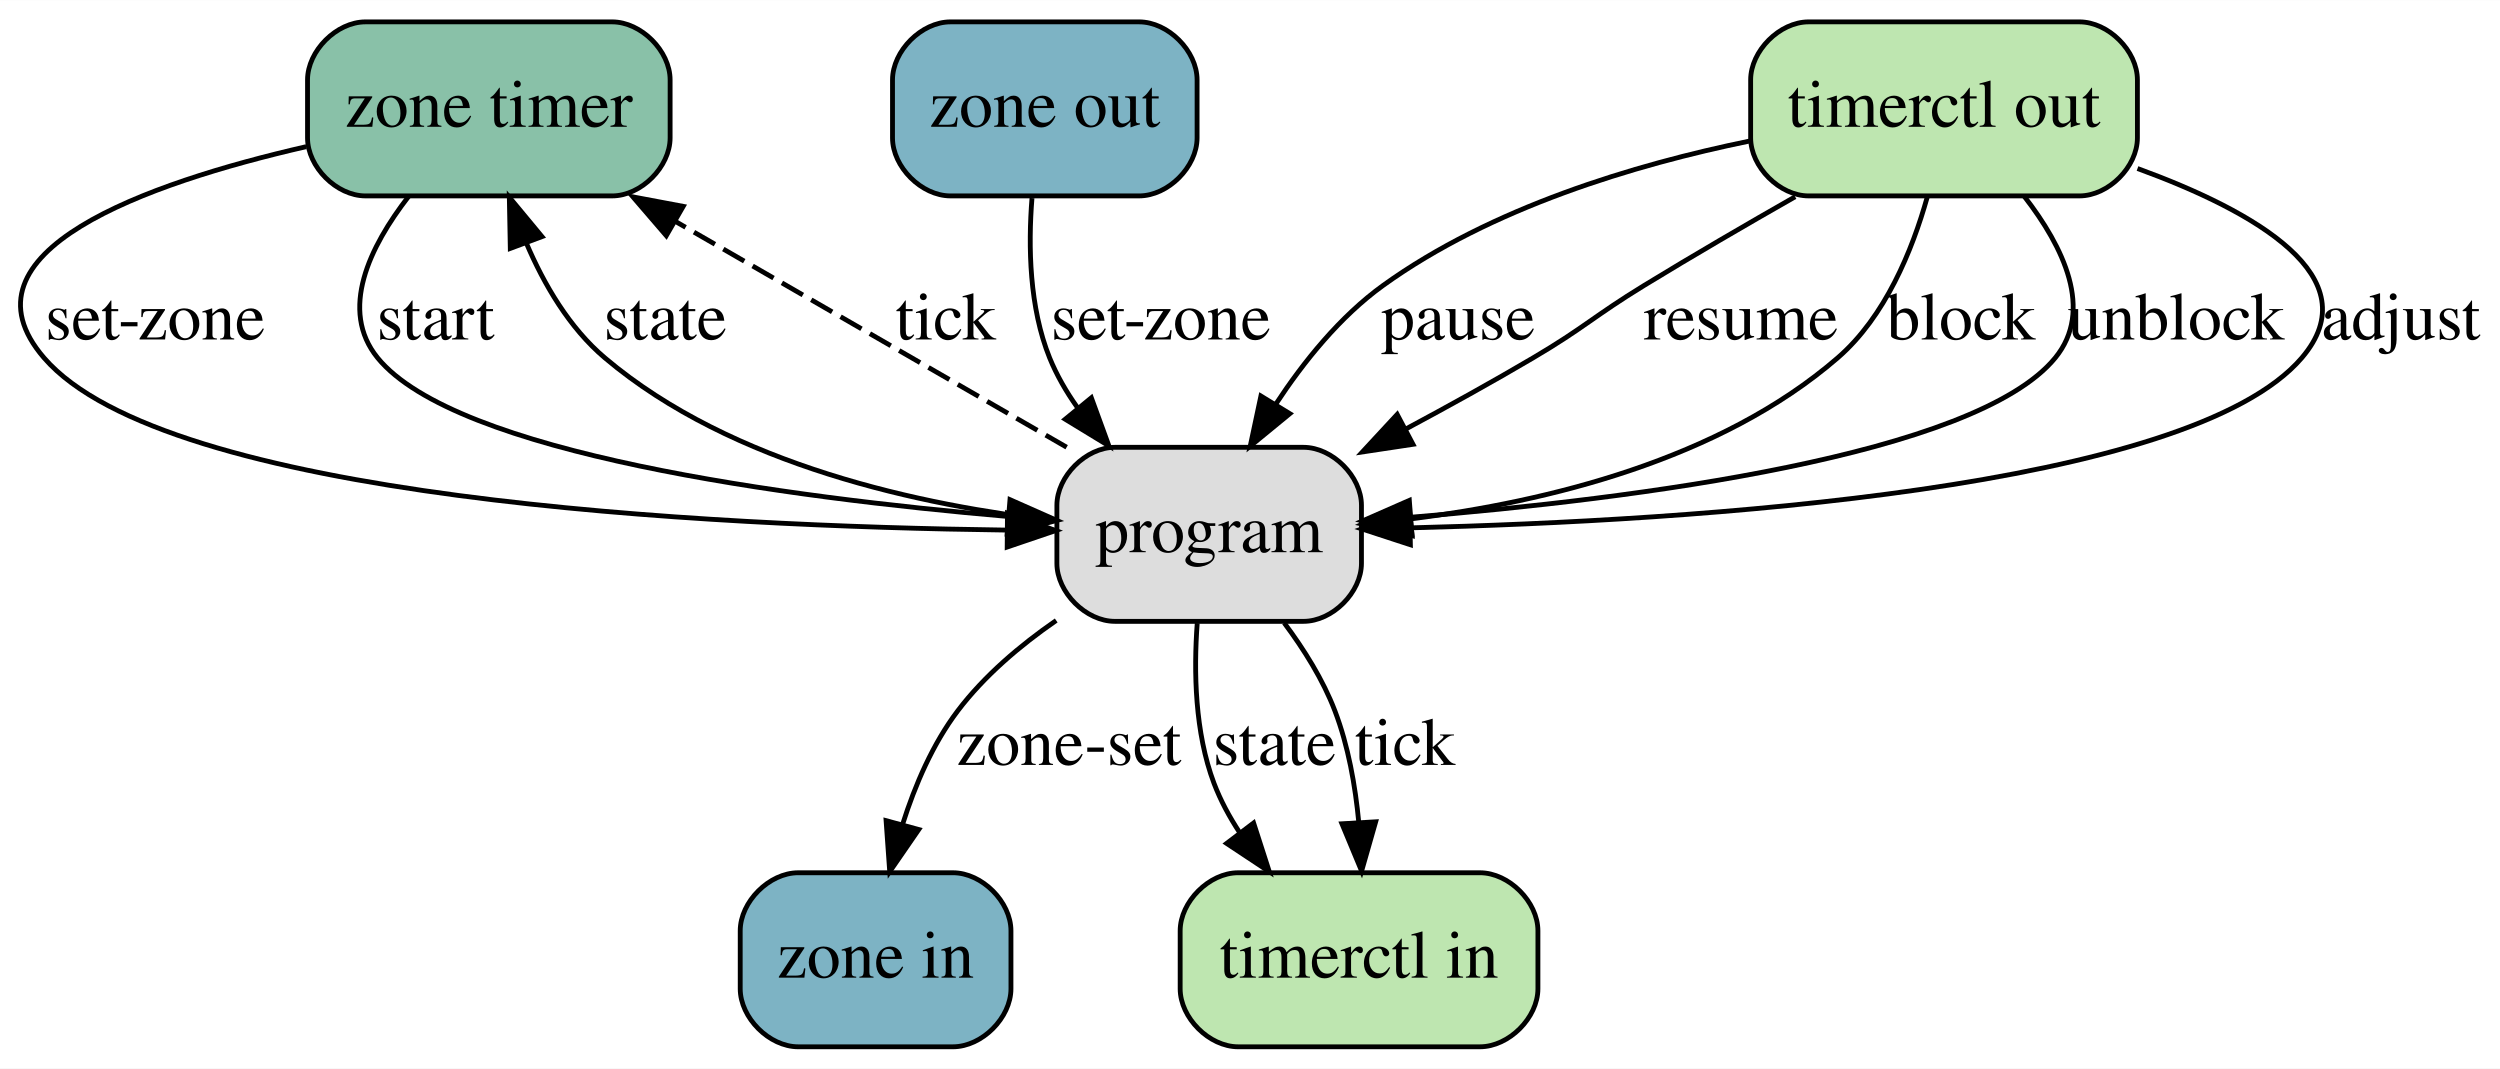
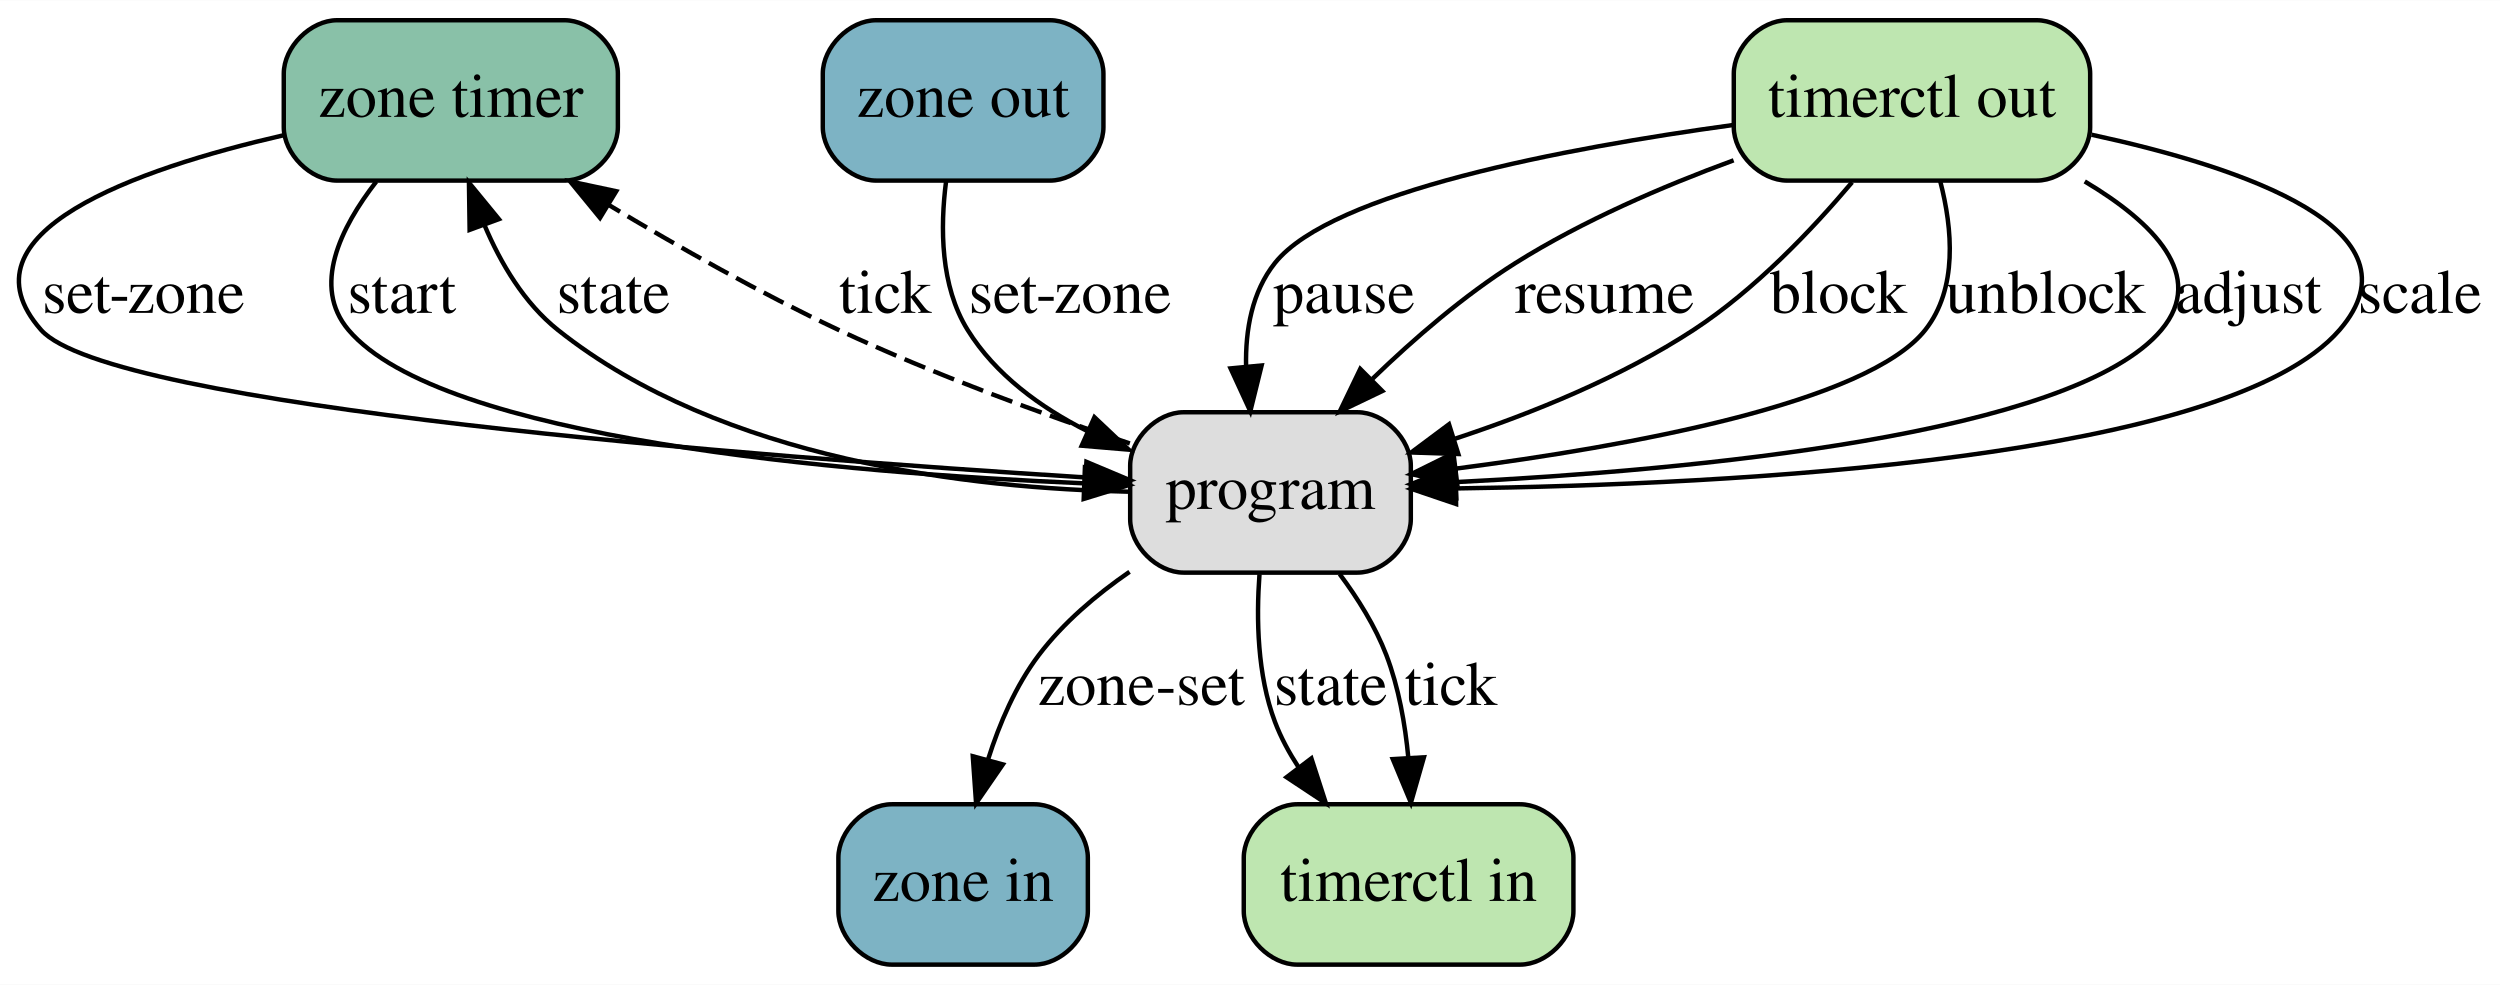
- <svg xmlns="http://www.w3.org/2000/svg" width="517pt" height="221pt" viewBox="0.00 0.00 517.11 221.00">
+ <svg xmlns="http://www.w3.org/2000/svg" width="561pt" height="221pt" viewBox="0.00 0.00 561.20 221.00">
  <g id="graph0" class="graph" transform="scale(1 1) rotate(0) translate(4 217)">
-     <polygon fill="white" stroke="transparent" points="-4,4 -4,-217 513.11,-217 513.11,4 -4,4" />
+     <polygon fill="white" stroke="transparent" points="-4,4 -4,-217 557.2,-217 557.2,4 -4,4" />
    <g id="node1" class="node">
-       <path fill="#89c1a8" stroke="black" d="M71.61,-176.5C71.61,-176.5 122.61,-176.5 122.61,-176.5 128.61,-176.5 134.61,-182.5 134.61,-188.5 134.61,-188.5 134.61,-200.5 134.61,-200.5 134.61,-206.5 128.61,-212.5 122.61,-212.5 122.61,-212.5 71.61,-212.5 71.61,-212.5 65.61,-212.5 59.61,-206.5 59.61,-200.5 59.61,-200.5 59.61,-188.5 59.61,-188.5 59.61,-182.5 65.61,-176.5 71.61,-176.5" />
-       <text text-anchor="middle" x="97.11" y="-190.8" font-family="Times,serif" font-size="14.00">zone timer</text>
+       <path fill="#89c1a8" stroke="black" d="M71.7,-176.5C71.7,-176.5 122.7,-176.5 122.7,-176.5 128.7,-176.5 134.7,-182.5 134.7,-188.5 134.7,-188.5 134.7,-200.5 134.7,-200.5 134.7,-206.5 128.7,-212.5 122.7,-212.5 122.7,-212.5 71.7,-212.5 71.7,-212.5 65.7,-212.5 59.7,-206.5 59.7,-200.5 59.7,-200.5 59.7,-188.5 59.7,-188.5 59.7,-182.5 65.7,-176.5 71.7,-176.5" />
+       <text text-anchor="middle" x="97.2" y="-190.8" font-family="Times,serif" font-size="14.00">zone timer</text>
    </g>
    <g id="node6" class="node">
-       <path fill="#dddddd" stroke="black" d="M226.61,-88.5C226.61,-88.5 265.61,-88.5 265.61,-88.5 271.61,-88.5 277.61,-94.5 277.61,-100.5 277.61,-100.5 277.61,-112.5 277.61,-112.5 277.61,-118.5 271.61,-124.5 265.61,-124.5 265.61,-124.5 226.61,-124.5 226.61,-124.5 220.61,-124.5 214.61,-118.5 214.61,-112.5 214.61,-112.5 214.61,-100.5 214.61,-100.5 214.61,-94.5 220.61,-88.5 226.61,-88.5" />
-       <text text-anchor="middle" x="246.11" y="-102.8" font-family="Times,serif" font-size="14.00">program</text>
+       <path fill="#dddddd" stroke="black" d="M261.7,-88.5C261.7,-88.5 300.7,-88.5 300.7,-88.5 306.7,-88.5 312.7,-94.5 312.7,-100.5 312.7,-100.5 312.7,-112.5 312.7,-112.5 312.7,-118.5 306.7,-124.5 300.7,-124.5 300.7,-124.5 261.7,-124.5 261.7,-124.5 255.7,-124.5 249.7,-118.5 249.7,-112.5 249.7,-112.5 249.7,-100.5 249.7,-100.5 249.7,-94.5 255.7,-88.5 261.7,-88.5" />
+       <text text-anchor="middle" x="281.2" y="-102.8" font-family="Times,serif" font-size="14.00">program</text>
    </g>
    <g id="edge1" class="edge">
-       <path fill="none" stroke="black" d="M59.34,-186.69C26.26,-179.1 -13.82,-164.93 5.11,-143 30.33,-113.8 142.01,-108.19 204.11,-107.38" />
-       <polygon fill="black" stroke="black" points="204.39,-110.87 214.36,-107.28 204.33,-103.87 204.39,-110.87" />
-       <text text-anchor="middle" x="28.11" y="-146.8" font-family="Times,serif" font-size="14.00">set-zone</text>
+       <path fill="none" stroke="black" d="M59.66,-186.68C26.44,-179.05 -13.99,-164.82 5.2,-143 20.41,-125.71 166,-114.49 239.37,-109.88" />
+       <polygon fill="black" stroke="black" points="239.88,-113.36 249.65,-109.25 239.45,-106.37 239.88,-113.36" />
+       <text text-anchor="middle" x="28.2" y="-146.8" font-family="Times,serif" font-size="14.00">set-zone</text>
    </g>
    <g id="edge2" class="edge">
-       <path fill="none" stroke="black" d="M80.5,-176.37C72.45,-165.98 66.08,-152.86 74.11,-143 90.24,-123.21 158.86,-114.12 204.41,-110.2" />
-       <polygon fill="black" stroke="black" points="204.91,-113.67 214.59,-109.38 204.34,-106.69 204.91,-113.67" />
-       <text text-anchor="middle" x="86.11" y="-146.8" font-family="Times,serif" font-size="14.00">start</text>
+       <path fill="none" stroke="black" d="M80.47,-176.28C72.37,-165.84 66,-152.72 74.2,-143 94.9,-118.45 185.12,-110.88 239.38,-108.54" />
+       <polygon fill="black" stroke="black" points="239.54,-112.04 249.4,-108.15 239.27,-105.04 239.54,-112.04" />
+       <text text-anchor="middle" x="86.2" y="-146.8" font-family="Times,serif" font-size="14.00">start</text>
    </g>
    <g id="node2" class="node">
-       <path fill="#7db3c4" stroke="black" d="M192.61,-176.5C192.61,-176.5 231.61,-176.5 231.61,-176.5 237.61,-176.5 243.61,-182.5 243.61,-188.5 243.61,-188.5 243.61,-200.5 243.61,-200.5 243.61,-206.5 237.61,-212.5 231.61,-212.5 231.61,-212.5 192.61,-212.5 192.61,-212.5 186.61,-212.5 180.61,-206.5 180.61,-200.5 180.61,-200.5 180.61,-188.5 180.61,-188.5 180.61,-182.5 186.61,-176.5 192.61,-176.5" />
-       <text text-anchor="middle" x="212.11" y="-190.8" font-family="Times,serif" font-size="14.00">zone out</text>
+       <path fill="#7db3c4" stroke="black" d="M192.7,-176.5C192.7,-176.5 231.7,-176.5 231.7,-176.5 237.7,-176.5 243.7,-182.5 243.7,-188.5 243.7,-188.5 243.7,-200.5 243.7,-200.5 243.7,-206.5 237.7,-212.5 231.7,-212.5 231.7,-212.5 192.7,-212.5 192.7,-212.5 186.7,-212.5 180.7,-206.5 180.7,-200.5 180.7,-200.5 180.7,-188.5 180.7,-188.5 180.7,-182.5 186.7,-176.5 192.7,-176.5" />
+       <text text-anchor="middle" x="212.2" y="-190.8" font-family="Times,serif" font-size="14.00">zone out</text>
    </g>
    <g id="edge5" class="edge">
-       <path fill="none" stroke="black" d="M209.46,-176.05C208.66,-166.03 208.91,-153.41 213.11,-143 214.56,-139.44 216.53,-136.01 218.81,-132.8" />
-       <polygon fill="black" stroke="black" points="221.74,-134.75 225.37,-124.8 216.33,-130.31 221.74,-134.75" />
-       <text text-anchor="middle" x="236.11" y="-146.8" font-family="Times,serif" font-size="14.00">set-zone</text>
+       <path fill="none" stroke="black" d="M208.38,-176.36C207.03,-165.96 207.1,-152.84 213.2,-143 219.44,-132.93 229.55,-125.57 240.09,-120.26" />
+       <polygon fill="black" stroke="black" points="241.68,-123.38 249.38,-116.1 238.82,-116.99 241.68,-123.38" />
+       <text text-anchor="middle" x="236.2" y="-146.8" font-family="Times,serif" font-size="14.00">set-zone</text>
    </g>
    <g id="node3" class="node">
-       <path fill="#7db3c4" stroke="black" d="M161.11,-0.5C161.11,-0.5 193.11,-0.5 193.11,-0.5 199.11,-0.5 205.11,-6.5 205.11,-12.5 205.11,-12.5 205.11,-24.5 205.11,-24.5 205.11,-30.5 199.11,-36.5 193.11,-36.5 193.11,-36.5 161.11,-36.5 161.11,-36.5 155.11,-36.5 149.11,-30.5 149.11,-24.5 149.11,-24.5 149.11,-12.5 149.11,-12.5 149.11,-6.5 155.11,-0.5 161.11,-0.5" />
-       <text text-anchor="middle" x="177.11" y="-14.8" font-family="Times,serif" font-size="14.00">zone in</text>
+       <path fill="#7db3c4" stroke="black" d="M196.2,-0.5C196.2,-0.5 228.2,-0.5 228.2,-0.5 234.2,-0.5 240.2,-6.5 240.2,-12.5 240.2,-12.5 240.2,-24.5 240.2,-24.5 240.2,-30.5 234.2,-36.5 228.2,-36.5 228.2,-36.5 196.2,-36.5 196.2,-36.5 190.2,-36.5 184.2,-30.5 184.2,-24.5 184.2,-24.5 184.2,-12.5 184.2,-12.5 184.2,-6.5 190.2,-0.5 196.2,-0.5" />
+       <text text-anchor="middle" x="212.2" y="-14.8" font-family="Times,serif" font-size="14.00">zone in</text>
    </g>
    <g id="node4" class="node">
-       <path fill="#bee6b0" stroke="black" d="M252.11,-0.5C252.11,-0.5 302.11,-0.5 302.11,-0.5 308.11,-0.5 314.11,-6.5 314.11,-12.5 314.11,-12.5 314.11,-24.5 314.11,-24.5 314.11,-30.5 308.11,-36.5 302.11,-36.5 302.11,-36.5 252.11,-36.5 252.11,-36.5 246.11,-36.5 240.11,-30.5 240.11,-24.5 240.11,-24.5 240.11,-12.5 240.11,-12.5 240.11,-6.5 246.11,-0.5 252.11,-0.5" />
-       <text text-anchor="middle" x="277.11" y="-14.8" font-family="Times,serif" font-size="14.00">timerctl in</text>
+       <path fill="#bee6b0" stroke="black" d="M287.2,-0.5C287.2,-0.5 337.2,-0.5 337.2,-0.5 343.2,-0.5 349.2,-6.5 349.2,-12.5 349.2,-12.5 349.2,-24.5 349.2,-24.5 349.2,-30.5 343.2,-36.5 337.2,-36.5 337.2,-36.5 287.2,-36.5 287.2,-36.5 281.2,-36.5 275.2,-30.5 275.2,-24.5 275.2,-24.5 275.2,-12.5 275.2,-12.5 275.2,-6.5 281.2,-0.5 287.2,-0.5" />
+       <text text-anchor="middle" x="312.2" y="-14.8" font-family="Times,serif" font-size="14.00">timerctl in</text>
    </g>
    <g id="node5" class="node">
-       <path fill="#bee6b0" stroke="black" d="M370.11,-176.5C370.11,-176.5 426.11,-176.5 426.11,-176.5 432.11,-176.5 438.11,-182.5 438.11,-188.5 438.11,-188.5 438.11,-200.5 438.11,-200.5 438.11,-206.5 432.11,-212.5 426.11,-212.5 426.11,-212.5 370.11,-212.5 370.11,-212.5 364.11,-212.5 358.11,-206.5 358.11,-200.5 358.11,-200.5 358.11,-188.5 358.11,-188.5 358.11,-182.5 364.11,-176.5 370.11,-176.5" />
-       <text text-anchor="middle" x="398.11" y="-190.8" font-family="Times,serif" font-size="14.00">timerctl out</text>
+       <path fill="#bee6b0" stroke="black" d="M397.2,-176.5C397.2,-176.5 453.2,-176.5 453.2,-176.5 459.2,-176.5 465.2,-182.5 465.2,-188.5 465.2,-188.5 465.2,-200.5 465.2,-200.5 465.2,-206.5 459.2,-212.5 453.2,-212.5 453.2,-212.5 397.2,-212.5 397.2,-212.5 391.2,-212.5 385.2,-206.5 385.2,-200.5 385.2,-200.5 385.2,-188.5 385.2,-188.5 385.2,-182.5 391.2,-176.5 397.2,-176.5" />
+       <text text-anchor="middle" x="425.2" y="-190.8" font-family="Times,serif" font-size="14.00">timerctl out</text>
    </g>
    <g id="edge7" class="edge">
-       <path fill="none" stroke="black" d="M357.89,-187.85C334.12,-182.98 304.42,-174.06 282.11,-158 273.2,-151.58 265.68,-142.26 259.85,-133.37" />
-       <polygon fill="black" stroke="black" points="262.79,-131.46 254.6,-124.74 256.81,-135.11 262.79,-131.46" />
-       <text text-anchor="middle" x="297.61" y="-146.8" font-family="Times,serif" font-size="14.00">pause</text>
+       <path fill="none" stroke="black" d="M384.99,-188.97C347.3,-183.8 294.93,-173.94 282.2,-158 277.05,-151.54 275.55,-143 275.72,-134.78" />
+       <polygon fill="black" stroke="black" points="279.21,-135 276.67,-124.72 272.24,-134.34 279.21,-135" />
+       <text text-anchor="middle" x="297.7" y="-146.8" font-family="Times,serif" font-size="14.00">pause</text>
    </g>
    <g id="edge8" class="edge">
-       <path fill="none" stroke="black" d="M367.32,-176.33C357.3,-170.62 346.17,-164.15 336.11,-158 325.7,-151.63 323.63,-149.2 313.11,-143 304.7,-138.04 295.53,-132.97 286.75,-128.27" />
-       <polygon fill="black" stroke="black" points="288.27,-125.12 277.8,-123.54 285,-131.31 288.27,-125.12" />
-       <text text-anchor="middle" x="356.11" y="-146.8" font-family="Times,serif" font-size="14.00">resume</text>
+       <path fill="none" stroke="black" d="M385.16,-181.05C369.29,-175.23 351.27,-167.47 336.2,-158 324.71,-150.78 313.42,-141.02 304.09,-132" />
+       <polygon fill="black" stroke="black" points="306.3,-129.26 296.75,-124.68 301.35,-134.22 306.3,-129.26" />
+       <text text-anchor="middle" x="356.2" y="-146.8" font-family="Times,serif" font-size="14.00">resume</text>
    </g>
    <g id="edge9" class="edge">
-       <path fill="none" stroke="black" d="M394.63,-176.22C391.54,-165.23 385.95,-151.51 376.11,-143 351.72,-121.89 315.89,-113.22 288.02,-109.72" />
-       <polygon fill="black" stroke="black" points="288.09,-106.21 277.77,-108.61 287.34,-113.16 288.09,-106.21" />
-       <text text-anchor="middle" x="401.61" y="-146.8" font-family="Times,serif" font-size="14.00">block</text>
+       <path fill="none" stroke="black" d="M411.76,-176.13C402.68,-165.37 389.9,-151.96 376.2,-143 359.94,-132.37 340.05,-124.31 322.67,-118.57" />
+       <polygon fill="black" stroke="black" points="323.37,-115.12 312.78,-115.47 321.27,-121.8 323.37,-115.12" />
+       <text text-anchor="middle" x="408.7" y="-146.8" font-family="Times,serif" font-size="14.00">block</text>
    </g>
    <g id="edge10" class="edge">
-       <path fill="none" stroke="black" d="M414.74,-176.36C422.8,-165.96 429.16,-152.85 421.11,-143 404.61,-122.81 334.19,-113.82 287.87,-110.04" />
-       <polygon fill="black" stroke="black" points="288.04,-106.54 277.8,-109.26 287.51,-113.52 288.04,-106.54" />
-       <text text-anchor="middle" x="446.11" y="-146.8" font-family="Times,serif" font-size="14.00">unblock</text>
+       <path fill="none" stroke="black" d="M431.55,-176.32C434.32,-165.65 435.48,-152.25 428.2,-143 415.27,-126.57 361.53,-116.84 322.76,-111.84" />
+       <polygon fill="black" stroke="black" points="323.12,-108.36 312.77,-110.61 322.27,-115.3 323.12,-108.36" />
+       <text text-anchor="middle" x="455.2" y="-146.8" font-family="Times,serif" font-size="14.00">unblock</text>
    </g>
    <g id="edge11" class="edge">
-       <path fill="none" stroke="black" d="M438.13,-182.17C462.47,-173.29 486.37,-159.67 472.11,-143 448.86,-115.81 346.38,-109.31 287.72,-107.84" />
-       <polygon fill="black" stroke="black" points="287.73,-104.34 277.66,-107.63 287.58,-111.34 287.73,-104.34" />
-       <text text-anchor="middle" x="492.61" y="-146.8" font-family="Times,serif" font-size="14.00">adjust</text>
+       <path fill="none" stroke="black" d="M463.98,-176.31C479.42,-167.09 491.37,-155.14 481.2,-143 461.4,-119.37 375.35,-111.46 322.78,-108.82" />
+       <polygon fill="black" stroke="black" points="322.9,-105.32 312.75,-108.36 322.58,-112.31 322.9,-105.32" />
+       <text text-anchor="middle" x="500.7" y="-146.8" font-family="Times,serif" font-size="14.00">adjust</text>
+     </g>
+     <g id="edge12" class="edge">
+       <path fill="none" stroke="black" d="M465.51,-186.8C499.77,-179.39 540.58,-165.46 521.2,-143 496.1,-113.91 384.88,-108.25 323.04,-107.4" />
+       <polygon fill="black" stroke="black" points="322.86,-103.9 312.83,-107.3 322.79,-110.9 322.86,-103.9" />
+       <text text-anchor="middle" x="539.2" y="-146.8" font-family="Times,serif" font-size="14.00">scale</text>
    </g>
    <g id="edge3" class="edge">
-       <path fill="none" stroke="black" d="M214.49,-109.29C186.97,-112.39 147.47,-120.71 121.11,-143 113.79,-149.19 108.54,-158.13 104.86,-166.77" />
-       <polygon fill="black" stroke="black" points="101.55,-165.64 101.35,-176.23 108.11,-168.08 101.55,-165.64" />
-       <text text-anchor="middle" x="133.61" y="-146.8" font-family="Times,serif" font-size="14.00">state</text>
+       <path fill="none" stroke="black" d="M249.48,-106.66C214.45,-107.38 158.14,-113.57 121.2,-143 113.7,-148.98 108.41,-157.86 104.75,-166.52" />
+       <polygon fill="black" stroke="black" points="101.42,-165.44 101.27,-176.04 107.99,-167.85 101.42,-165.44" />
+       <text text-anchor="middle" x="133.7" y="-146.8" font-family="Times,serif" font-size="14.00">state</text>
    </g>
    <g id="edge4" class="edge">
-       <path fill="none" stroke="black" stroke-dasharray="5,2" d="M216.63,-124.52C193.49,-137.88 161.08,-156.58 135.85,-171.14" />
-       <polygon fill="black" stroke="black" points="133.82,-168.27 126.91,-176.3 137.32,-174.34 133.82,-168.27" />
-       <text text-anchor="middle" x="191.61" y="-146.8" font-family="Times,serif" font-size="14.00">tick</text>
+       <path fill="none" stroke="black" stroke-dasharray="5,2" d="M249.62,-117.49C230.37,-123.97 205.47,-133.03 184.2,-143 166.75,-151.18 148.18,-161.69 132.7,-171" />
+       <polygon fill="black" stroke="black" points="130.69,-168.13 123.97,-176.32 134.33,-174.11 130.69,-168.13" />
+       <text text-anchor="middle" x="194.7" y="-146.8" font-family="Times,serif" font-size="14.00">tick</text>
    </g>
    <g id="edge6" class="edge">
-       <path fill="none" stroke="black" d="M214.47,-88.68C206.98,-83.51 199.59,-77.23 194.11,-70 188.93,-63.16 185.27,-54.64 182.71,-46.56" />
-       <polygon fill="black" stroke="black" points="186.04,-45.44 180.03,-36.72 179.28,-47.28 186.04,-45.44" />
-       <text text-anchor="middle" x="217.11" y="-58.8" font-family="Times,serif" font-size="14.00">zone-set</text>
-     </g>
-     <g id="edge12" class="edge">
-       <path fill="none" stroke="black" d="M243.64,-88.13C242.9,-78.13 243.15,-65.5 247.11,-55 248.45,-51.47 250.29,-48.05 252.42,-44.81" />
-       <polygon fill="black" stroke="black" points="255.3,-46.8 258.55,-36.72 249.72,-42.57 255.3,-46.8" />
-       <text text-anchor="middle" x="259.61" y="-58.8" font-family="Times,serif" font-size="14.00">state</text>
+       <path fill="none" stroke="black" d="M249.56,-88.68C242.07,-83.51 234.68,-77.23 229.2,-70 224.02,-63.16 220.36,-54.64 217.8,-46.56" />
+       <polygon fill="black" stroke="black" points="221.12,-45.44 215.11,-36.72 214.37,-47.28 221.12,-45.44" />
+       <text text-anchor="middle" x="252.2" y="-58.8" font-family="Times,serif" font-size="14.00">zone-set</text>
    </g>
    <g id="edge13" class="edge">
-       <path fill="none" stroke="black" d="M261.63,-88.18C265.71,-82.72 269.66,-76.42 272.11,-70 274.88,-62.76 276.34,-54.53 277.06,-46.85" />
-       <polygon fill="black" stroke="black" points="280.55,-47.04 277.64,-36.85 273.57,-46.63 280.55,-47.04" />
-       <text text-anchor="middle" x="286.61" y="-58.8" font-family="Times,serif" font-size="14.00">tick</text>
+       <path fill="none" stroke="black" d="M278.73,-88.13C277.99,-78.13 278.24,-65.5 282.2,-55 283.53,-51.47 285.38,-48.05 287.5,-44.81" />
+       <polygon fill="black" stroke="black" points="290.38,-46.8 293.64,-36.72 284.81,-42.57 290.38,-46.8" />
+       <text text-anchor="middle" x="294.7" y="-58.8" font-family="Times,serif" font-size="14.00">state</text>
+     </g>
+     <g id="edge14" class="edge">
+       <path fill="none" stroke="black" d="M296.72,-88.18C300.8,-82.72 304.74,-76.42 307.2,-70 309.97,-62.76 311.43,-54.53 312.15,-46.85" />
+       <polygon fill="black" stroke="black" points="315.64,-47.04 312.72,-36.85 308.65,-46.63 315.64,-47.04" />
+       <text text-anchor="middle" x="321.7" y="-58.8" font-family="Times,serif" font-size="14.00">tick</text>
    </g>
  </g>
</svg>
